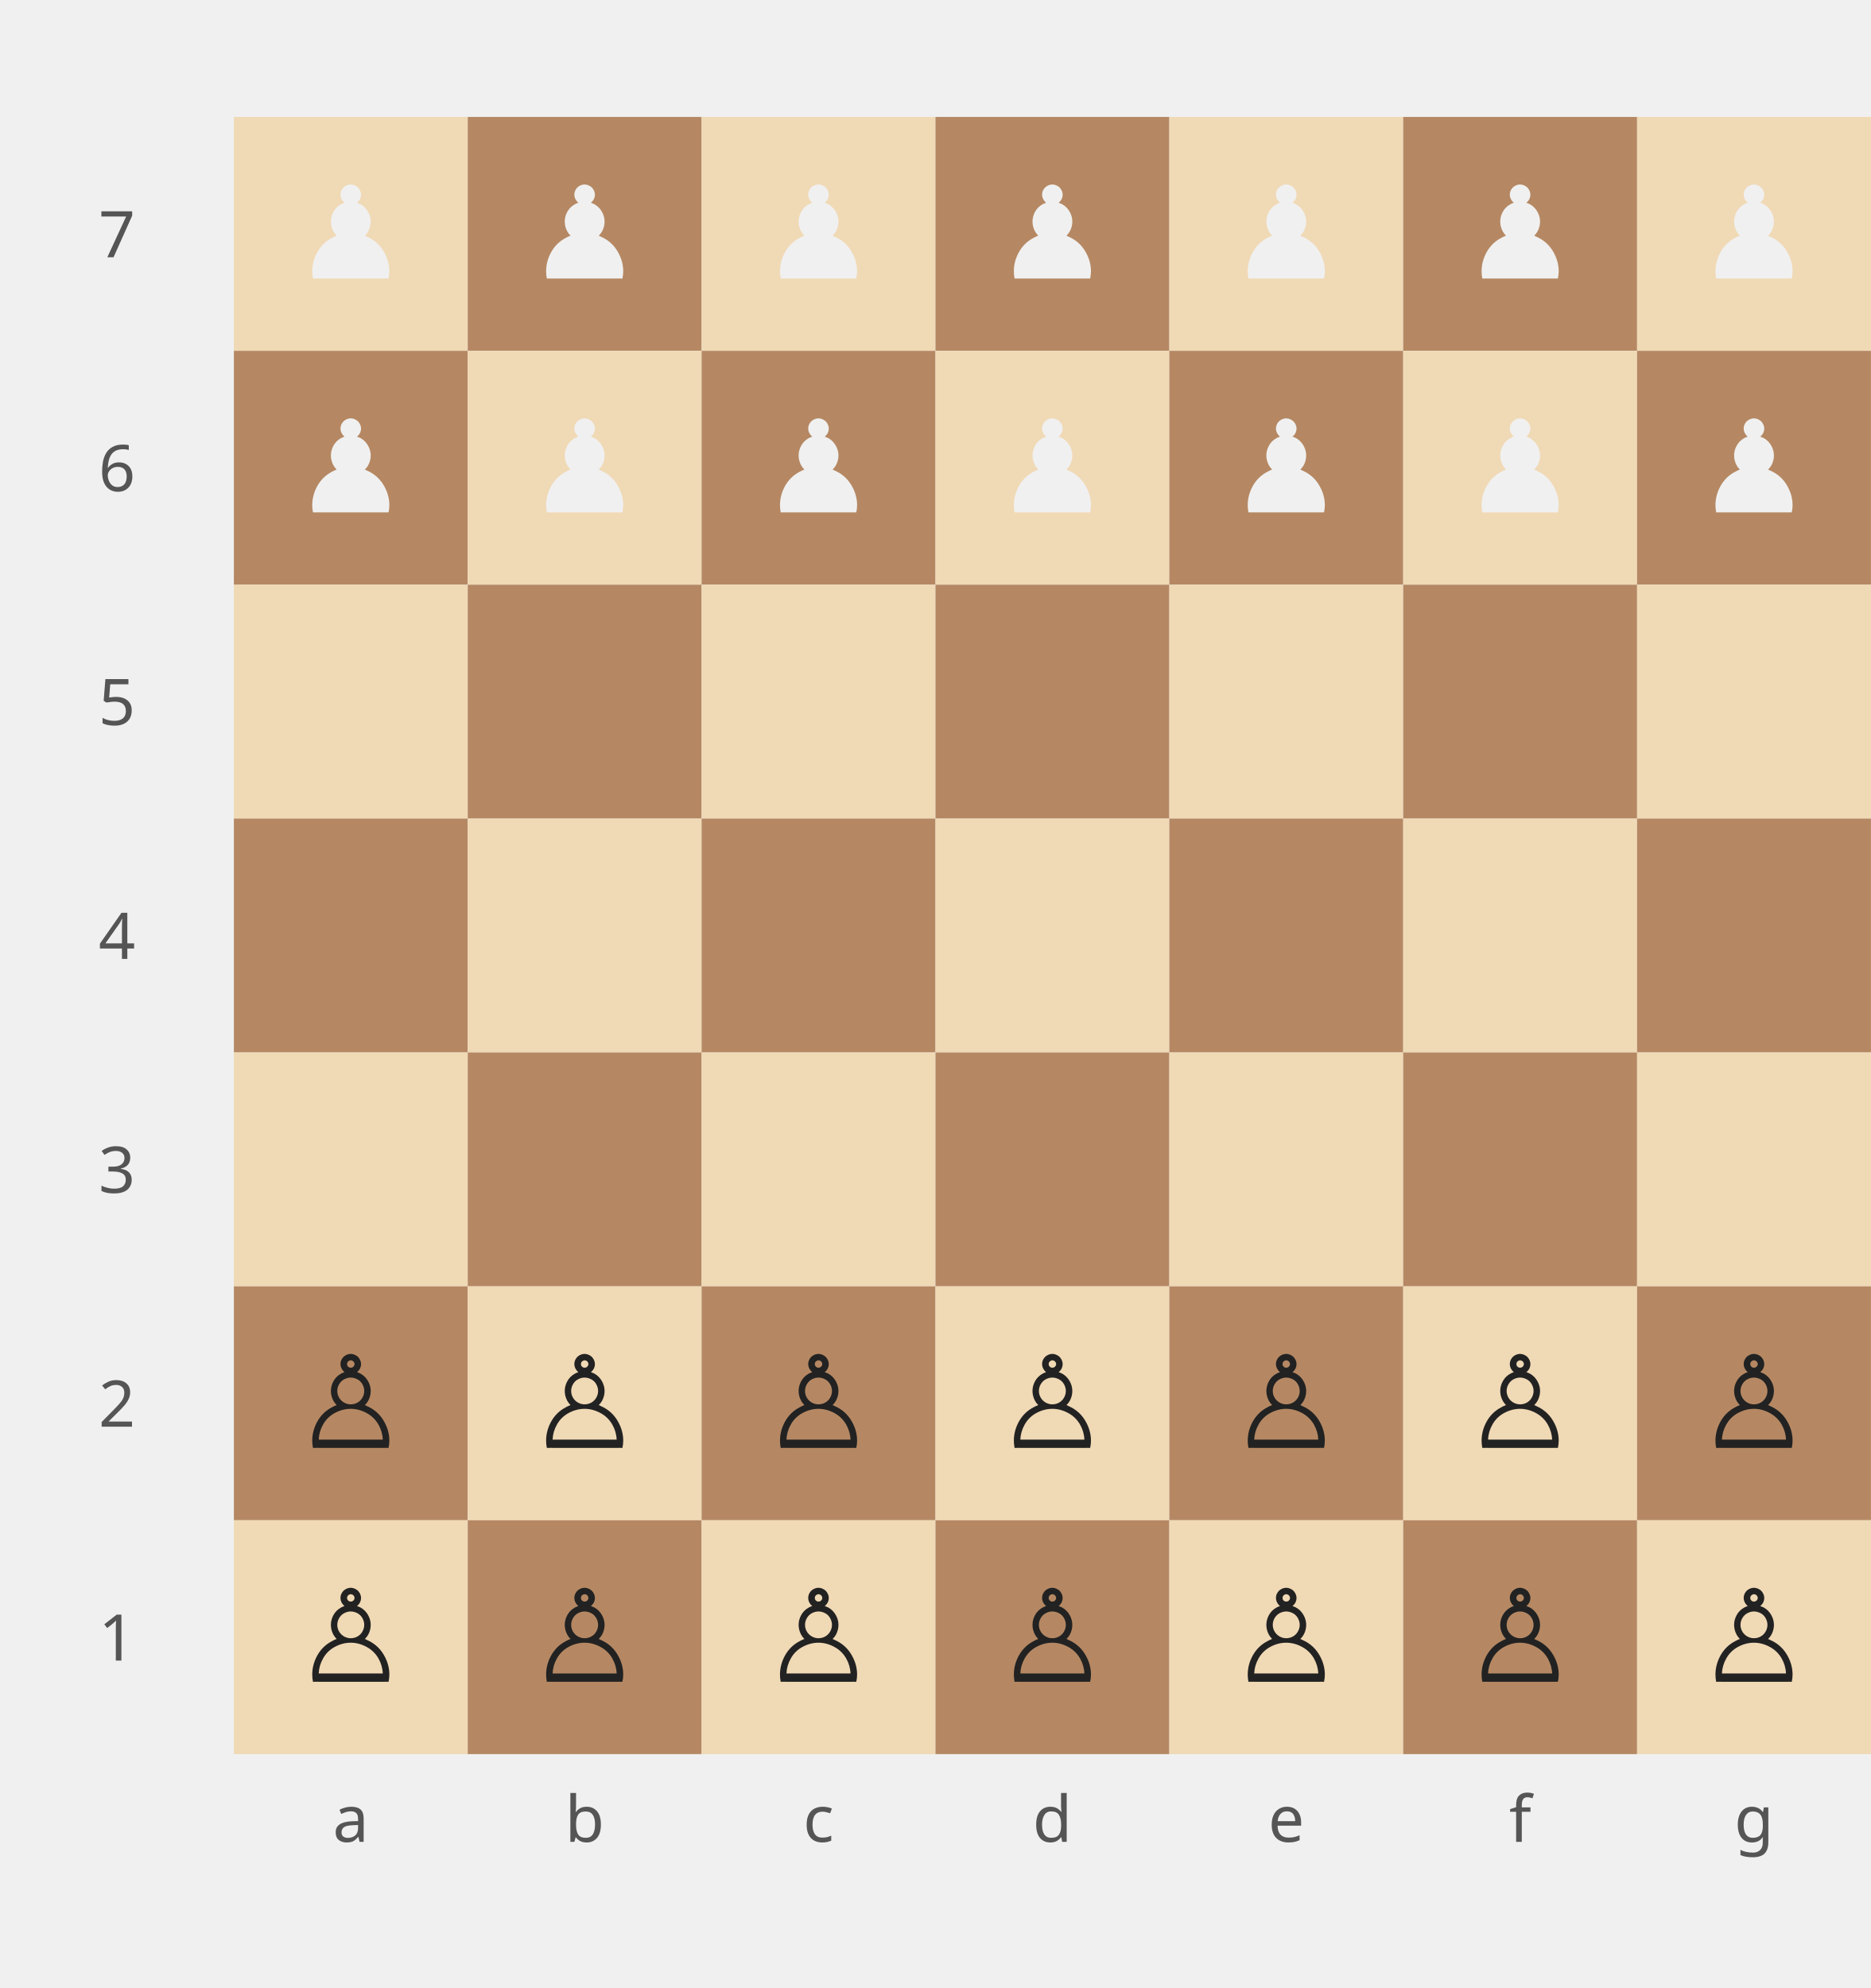
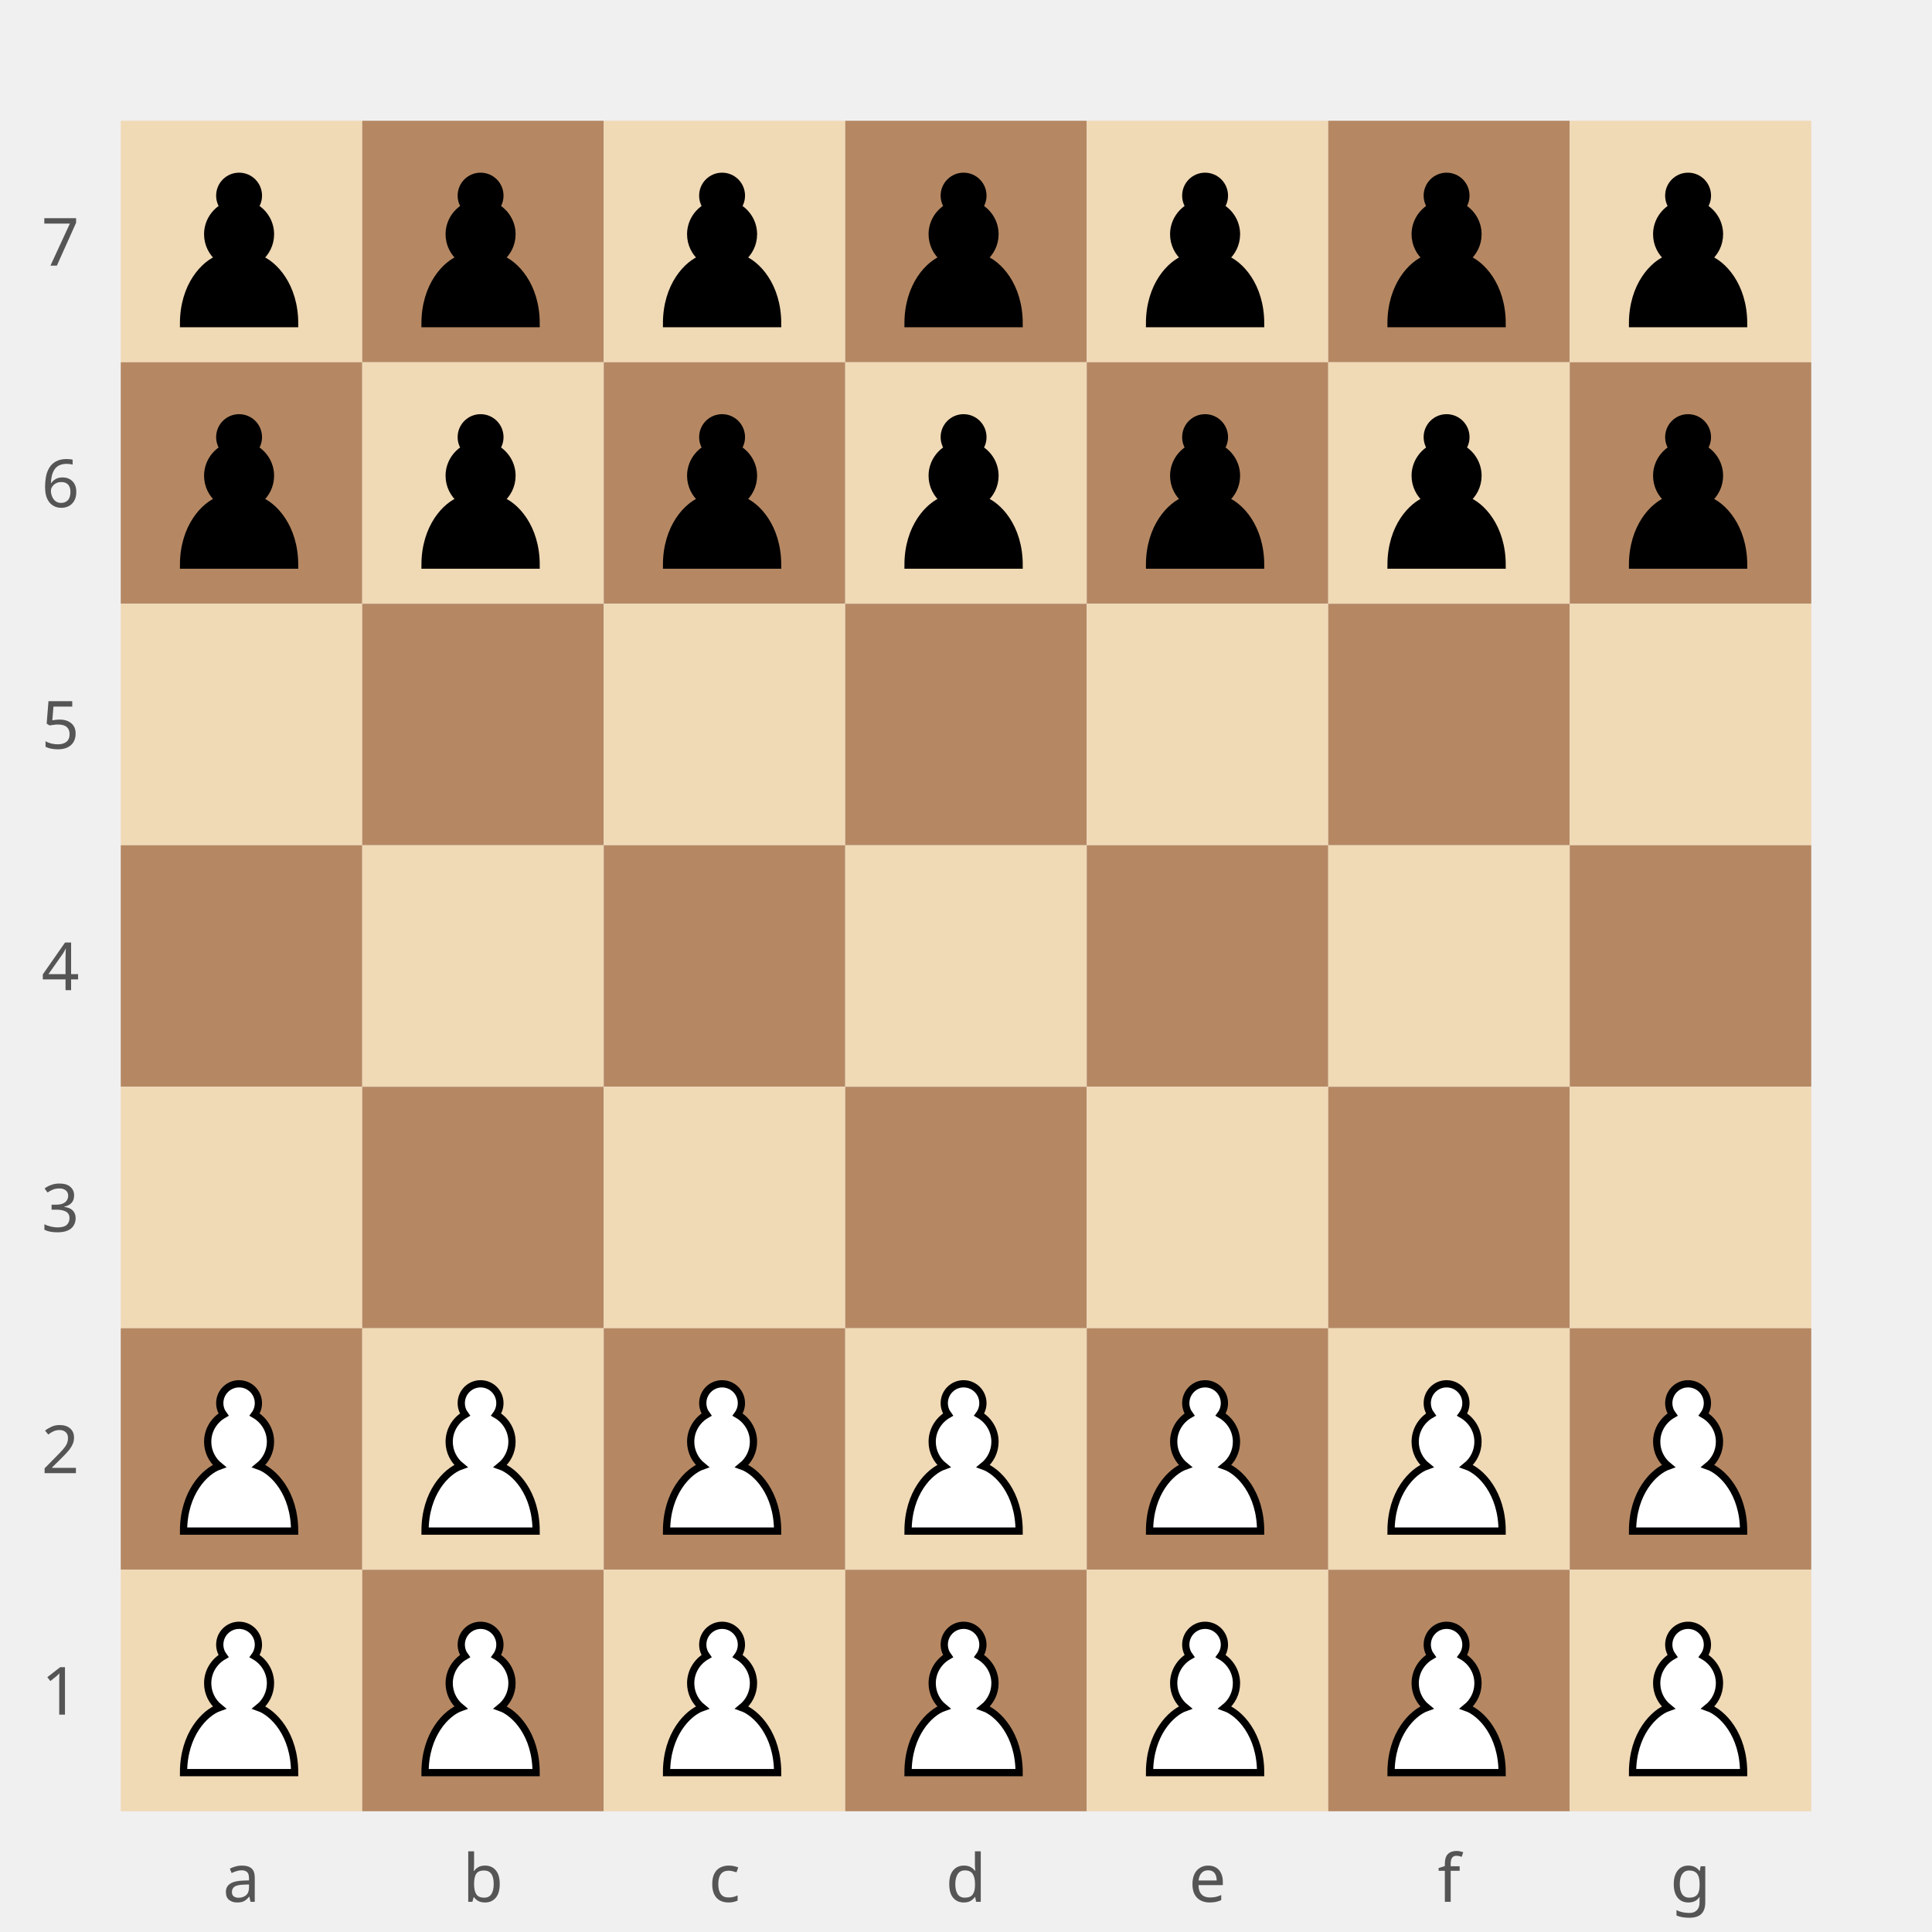
- <svg xmlns="http://www.w3.org/2000/svg" viewBox="0 0 320 340" width="320" height="340">
+ <svg xmlns="http://www.w3.org/2000/svg" viewBox="0 0 320 320" width="320" height="320">
+   <defs>
+     <symbol id="piece-p" viewBox="0 0 45 45">
+       <path d="M 22,9 C 19.79,9 18,10.79 18,13 C 18,13.89 18.29,14.71 18.78,15.38 C 16.83,16.5 15.5,18.59 15.5,21 C 15.5,23.03 16.44,24.84 17.91,26.03 C 14.91,27.09 10.5,31.58 10.5,39.5 L 33.5,39.5 C 33.5,31.58 29.09,27.09 26.09,26.03 C 27.56,24.84 28.5,23.03 28.5,21 C 28.5,18.59 27.17,16.5 25.22,15.38 C 25.71,14.71 26,13.89 26,13 C 26,10.79 24.21,9 22,9 z" style="fill:#000;stroke:#000;stroke-width:1.5;stroke-linecap:round" />
+     </symbol>
+     <symbol id="piece-P" viewBox="0 0 45 45">
+       <path d="M 22,9 C 19.79,9 18,10.79 18,13 C 18,13.89 18.29,14.71 18.78,15.38 C 16.83,16.5 15.5,18.59 15.5,21 C 15.5,23.03 16.44,24.84 17.91,26.03 C 14.91,27.09 10.5,31.58 10.5,39.5 L 33.5,39.5 C 33.5,31.58 29.09,27.09 26.09,26.03 C 27.56,24.84 28.5,23.03 28.5,21 C 28.5,18.59 27.17,16.5 25.22,15.38 C 25.71,14.71 26,13.89 26,13 C 26,10.79 24.21,9 22,9 z" style="fill:#fff;stroke:#000;stroke-width:1.5;stroke-linecap:round" />
+     </symbol>
+   </defs>
  <g id="board">
-     <rect x="40" y="20" width="40" height="40" fill="#f0d9b5" />
-     <rect x="80" y="20" width="40" height="40" fill="#b58863" />
-     <rect x="120" y="20" width="40" height="40" fill="#f0d9b5" />
-     <rect x="160" y="20" width="40" height="40" fill="#b58863" />
-     <rect x="200" y="20" width="40" height="40" fill="#f0d9b5" />
-     <rect x="240" y="20" width="40" height="40" fill="#b58863" />
-     <rect x="280" y="20" width="40" height="40" fill="#f0d9b5" />
-     <rect x="40" y="60" width="40" height="40" fill="#b58863" />
-     <rect x="80" y="60" width="40" height="40" fill="#f0d9b5" />
-     <rect x="120" y="60" width="40" height="40" fill="#b58863" />
-     <rect x="160" y="60" width="40" height="40" fill="#f0d9b5" />
-     <rect x="200" y="60" width="40" height="40" fill="#b58863" />
-     <rect x="240" y="60" width="40" height="40" fill="#f0d9b5" />
-     <rect x="280" y="60" width="40" height="40" fill="#b58863" />
-     <rect x="40" y="100" width="40" height="40" fill="#f0d9b5" />
-     <rect x="80" y="100" width="40" height="40" fill="#b58863" />
-     <rect x="120" y="100" width="40" height="40" fill="#f0d9b5" />
-     <rect x="160" y="100" width="40" height="40" fill="#b58863" />
-     <rect x="200" y="100" width="40" height="40" fill="#f0d9b5" />
-     <rect x="240" y="100" width="40" height="40" fill="#b58863" />
-     <rect x="280" y="100" width="40" height="40" fill="#f0d9b5" />
-     <rect x="40" y="140" width="40" height="40" fill="#b58863" />
-     <rect x="80" y="140" width="40" height="40" fill="#f0d9b5" />
-     <rect x="120" y="140" width="40" height="40" fill="#b58863" />
-     <rect x="160" y="140" width="40" height="40" fill="#f0d9b5" />
-     <rect x="200" y="140" width="40" height="40" fill="#b58863" />
-     <rect x="240" y="140" width="40" height="40" fill="#f0d9b5" />
-     <rect x="280" y="140" width="40" height="40" fill="#b58863" />
-     <rect x="40" y="180" width="40" height="40" fill="#f0d9b5" />
-     <rect x="80" y="180" width="40" height="40" fill="#b58863" />
-     <rect x="120" y="180" width="40" height="40" fill="#f0d9b5" />
-     <rect x="160" y="180" width="40" height="40" fill="#b58863" />
-     <rect x="200" y="180" width="40" height="40" fill="#f0d9b5" />
-     <rect x="240" y="180" width="40" height="40" fill="#b58863" />
-     <rect x="280" y="180" width="40" height="40" fill="#f0d9b5" />
-     <rect x="40" y="220" width="40" height="40" fill="#b58863" />
-     <rect x="80" y="220" width="40" height="40" fill="#f0d9b5" />
-     <rect x="120" y="220" width="40" height="40" fill="#b58863" />
-     <rect x="160" y="220" width="40" height="40" fill="#f0d9b5" />
-     <rect x="200" y="220" width="40" height="40" fill="#b58863" />
-     <rect x="240" y="220" width="40" height="40" fill="#f0d9b5" />
-     <rect x="280" y="220" width="40" height="40" fill="#b58863" />
-     <rect x="40" y="260" width="40" height="40" fill="#f0d9b5" />
-     <rect x="80" y="260" width="40" height="40" fill="#b58863" />
-     <rect x="120" y="260" width="40" height="40" fill="#f0d9b5" />
-     <rect x="160" y="260" width="40" height="40" fill="#b58863" />
-     <rect x="200" y="260" width="40" height="40" fill="#f0d9b5" />
-     <rect x="240" y="260" width="40" height="40" fill="#b58863" />
-     <rect x="280" y="260" width="40" height="40" fill="#f0d9b5" />
+     <rect x="20" y="20" width="40" height="40" fill="#f0d9b5" />
+     <rect x="60" y="20" width="40" height="40" fill="#b58863" />
+     <rect x="100" y="20" width="40" height="40" fill="#f0d9b5" />
+     <rect x="140" y="20" width="40" height="40" fill="#b58863" />
+     <rect x="180" y="20" width="40" height="40" fill="#f0d9b5" />
+     <rect x="220" y="20" width="40" height="40" fill="#b58863" />
+     <rect x="260" y="20" width="40" height="40" fill="#f0d9b5" />
+     <rect x="20" y="60" width="40" height="40" fill="#b58863" />
+     <rect x="60" y="60" width="40" height="40" fill="#f0d9b5" />
+     <rect x="100" y="60" width="40" height="40" fill="#b58863" />
+     <rect x="140" y="60" width="40" height="40" fill="#f0d9b5" />
+     <rect x="180" y="60" width="40" height="40" fill="#b58863" />
+     <rect x="220" y="60" width="40" height="40" fill="#f0d9b5" />
+     <rect x="260" y="60" width="40" height="40" fill="#b58863" />
+     <rect x="20" y="100" width="40" height="40" fill="#f0d9b5" />
+     <rect x="60" y="100" width="40" height="40" fill="#b58863" />
+     <rect x="100" y="100" width="40" height="40" fill="#f0d9b5" />
+     <rect x="140" y="100" width="40" height="40" fill="#b58863" />
+     <rect x="180" y="100" width="40" height="40" fill="#f0d9b5" />
+     <rect x="220" y="100" width="40" height="40" fill="#b58863" />
+     <rect x="260" y="100" width="40" height="40" fill="#f0d9b5" />
+     <rect x="20" y="140" width="40" height="40" fill="#b58863" />
+     <rect x="60" y="140" width="40" height="40" fill="#f0d9b5" />
+     <rect x="100" y="140" width="40" height="40" fill="#b58863" />
+     <rect x="140" y="140" width="40" height="40" fill="#f0d9b5" />
+     <rect x="180" y="140" width="40" height="40" fill="#b58863" />
+     <rect x="220" y="140" width="40" height="40" fill="#f0d9b5" />
+     <rect x="260" y="140" width="40" height="40" fill="#b58863" />
+     <rect x="20" y="180" width="40" height="40" fill="#f0d9b5" />
+     <rect x="60" y="180" width="40" height="40" fill="#b58863" />
+     <rect x="100" y="180" width="40" height="40" fill="#f0d9b5" />
+     <rect x="140" y="180" width="40" height="40" fill="#b58863" />
+     <rect x="180" y="180" width="40" height="40" fill="#f0d9b5" />
+     <rect x="220" y="180" width="40" height="40" fill="#b58863" />
+     <rect x="260" y="180" width="40" height="40" fill="#f0d9b5" />
+     <rect x="20" y="220" width="40" height="40" fill="#b58863" />
+     <rect x="60" y="220" width="40" height="40" fill="#f0d9b5" />
+     <rect x="100" y="220" width="40" height="40" fill="#b58863" />
+     <rect x="140" y="220" width="40" height="40" fill="#f0d9b5" />
+     <rect x="180" y="220" width="40" height="40" fill="#b58863" />
+     <rect x="220" y="220" width="40" height="40" fill="#f0d9b5" />
+     <rect x="260" y="220" width="40" height="40" fill="#b58863" />
+     <rect x="20" y="260" width="40" height="40" fill="#f0d9b5" />
+     <rect x="60" y="260" width="40" height="40" fill="#b58863" />
+     <rect x="100" y="260" width="40" height="40" fill="#f0d9b5" />
+     <rect x="140" y="260" width="40" height="40" fill="#b58863" />
+     <rect x="180" y="260" width="40" height="40" fill="#f0d9b5" />
+     <rect x="220" y="260" width="40" height="40" fill="#b58863" />
+     <rect x="260" y="260" width="40" height="40" fill="#f0d9b5" />
  </g>
-   <g font-family="sans-serif" font-size="22" text-anchor="middle" dominant-baseline="central">
-     <text x="60" y="40" fill="#f0f0f0">♟</text>
-     <text x="100" y="40" fill="#f0f0f0">♟</text>
-     <text x="140" y="40" fill="#f0f0f0">♟</text>
-     <text x="180" y="40" fill="#f0f0f0">♟</text>
-     <text x="220" y="40" fill="#f0f0f0">♟</text>
-     <text x="260" y="40" fill="#f0f0f0">♟</text>
-     <text x="300" y="40" fill="#f0f0f0">♟</text>
-     <text x="60" y="80" fill="#f0f0f0">♟</text>
-     <text x="100" y="80" fill="#f0f0f0">♟</text>
-     <text x="140" y="80" fill="#f0f0f0">♟</text>
-     <text x="180" y="80" fill="#f0f0f0">♟</text>
-     <text x="220" y="80" fill="#f0f0f0">♟</text>
-     <text x="260" y="80" fill="#f0f0f0">♟</text>
-     <text x="300" y="80" fill="#f0f0f0">♟</text>
-     <text x="60" y="240" fill="#222">♙</text>
-     <text x="100" y="240" fill="#222">♙</text>
-     <text x="140" y="240" fill="#222">♙</text>
-     <text x="180" y="240" fill="#222">♙</text>
-     <text x="220" y="240" fill="#222">♙</text>
-     <text x="260" y="240" fill="#222">♙</text>
-     <text x="300" y="240" fill="#222">♙</text>
-     <text x="60" y="280" fill="#222">♙</text>
-     <text x="100" y="280" fill="#222">♙</text>
-     <text x="140" y="280" fill="#222">♙</text>
-     <text x="180" y="280" fill="#222">♙</text>
-     <text x="220" y="280" fill="#222">♙</text>
-     <text x="260" y="280" fill="#222">♙</text>
-     <text x="300" y="280" fill="#222">♙</text>
+   <g id="pieces">
+     <use href="#piece-p" x="22" y="22" width="36" height="36" />
+     <use href="#piece-p" x="62" y="22" width="36" height="36" />
+     <use href="#piece-p" x="102" y="22" width="36" height="36" />
+     <use href="#piece-p" x="142" y="22" width="36" height="36" />
+     <use href="#piece-p" x="182" y="22" width="36" height="36" />
+     <use href="#piece-p" x="222" y="22" width="36" height="36" />
+     <use href="#piece-p" x="262" y="22" width="36" height="36" />
+     <use href="#piece-p" x="22" y="62" width="36" height="36" />
+     <use href="#piece-p" x="62" y="62" width="36" height="36" />
+     <use href="#piece-p" x="102" y="62" width="36" height="36" />
+     <use href="#piece-p" x="142" y="62" width="36" height="36" />
+     <use href="#piece-p" x="182" y="62" width="36" height="36" />
+     <use href="#piece-p" x="222" y="62" width="36" height="36" />
+     <use href="#piece-p" x="262" y="62" width="36" height="36" />
+     <use href="#piece-P" x="22" y="222" width="36" height="36" />
+     <use href="#piece-P" x="62" y="222" width="36" height="36" />
+     <use href="#piece-P" x="102" y="222" width="36" height="36" />
+     <use href="#piece-P" x="142" y="222" width="36" height="36" />
+     <use href="#piece-P" x="182" y="222" width="36" height="36" />
+     <use href="#piece-P" x="222" y="222" width="36" height="36" />
+     <use href="#piece-P" x="262" y="222" width="36" height="36" />
+     <use href="#piece-P" x="22" y="262" width="36" height="36" />
+     <use href="#piece-P" x="62" y="262" width="36" height="36" />
+     <use href="#piece-P" x="102" y="262" width="36" height="36" />
+     <use href="#piece-P" x="142" y="262" width="36" height="36" />
+     <use href="#piece-P" x="182" y="262" width="36" height="36" />
+     <use href="#piece-P" x="222" y="262" width="36" height="36" />
+     <use href="#piece-P" x="262" y="262" width="36" height="36" />
  </g>
  <g font-family="sans-serif" font-size="11" text-anchor="middle" fill="#555">
-     <text x="60" y="315">a</text>
-     <text x="100" y="315">b</text>
-     <text x="140" y="315">c</text>
-     <text x="180" y="315">d</text>
-     <text x="220" y="315">e</text>
-     <text x="260" y="315">f</text>
-     <text x="300" y="315">g</text>
+     <text x="40" y="315">a</text>
+     <text x="80" y="315">b</text>
+     <text x="120" y="315">c</text>
+     <text x="160" y="315">d</text>
+     <text x="200" y="315">e</text>
+     <text x="240" y="315">f</text>
+     <text x="280" y="315">g</text>
  </g>
  <g font-family="sans-serif" font-size="11" text-anchor="middle" fill="#555">
-     <text x="20" y="44">7</text>
-     <text x="20" y="84">6</text>
-     <text x="20" y="124">5</text>
-     <text x="20" y="164">4</text>
-     <text x="20" y="204">3</text>
-     <text x="20" y="244">2</text>
-     <text x="20" y="284">1</text>
+     <text x="10" y="44">7</text>
+     <text x="10" y="84">6</text>
+     <text x="10" y="124">5</text>
+     <text x="10" y="164">4</text>
+     <text x="10" y="204">3</text>
+     <text x="10" y="244">2</text>
+     <text x="10" y="284">1</text>
  </g>
</svg>
